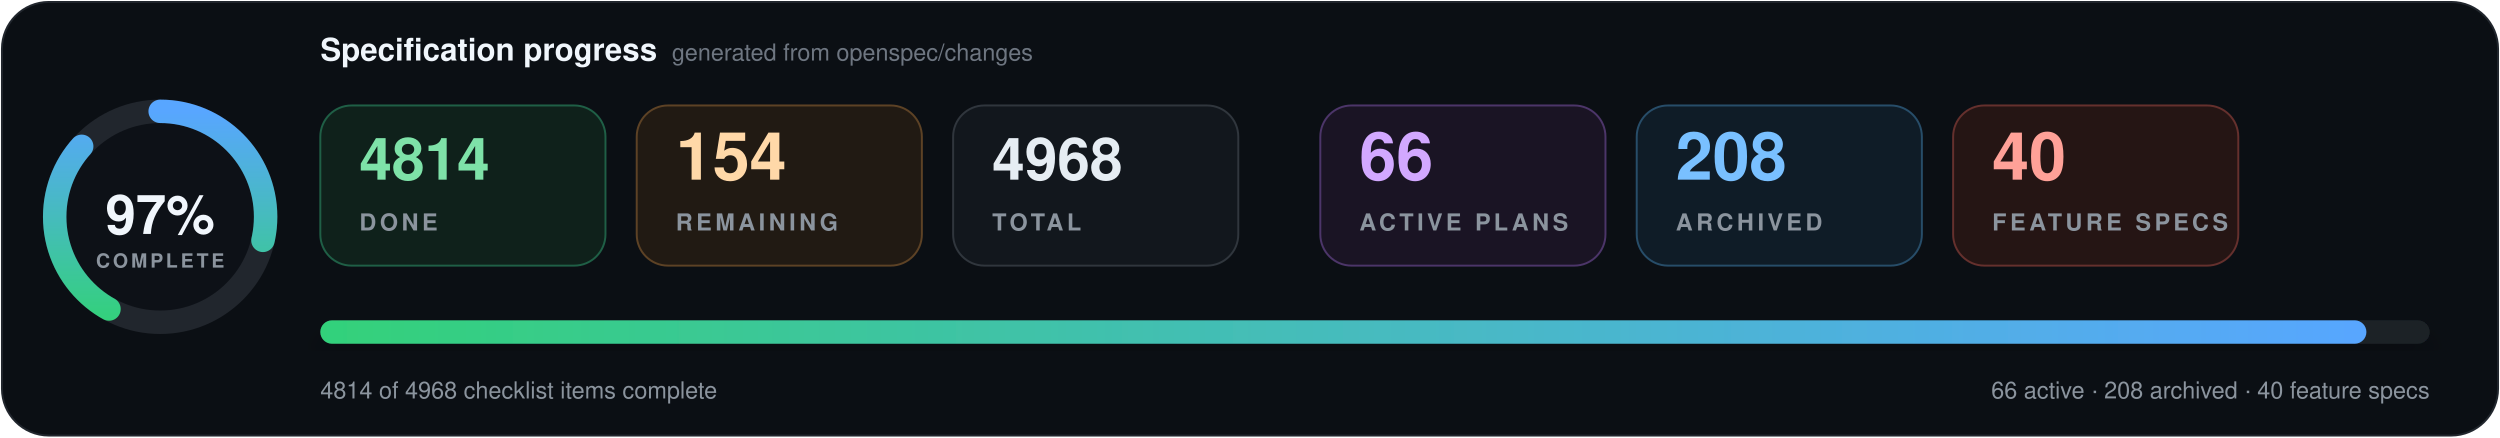
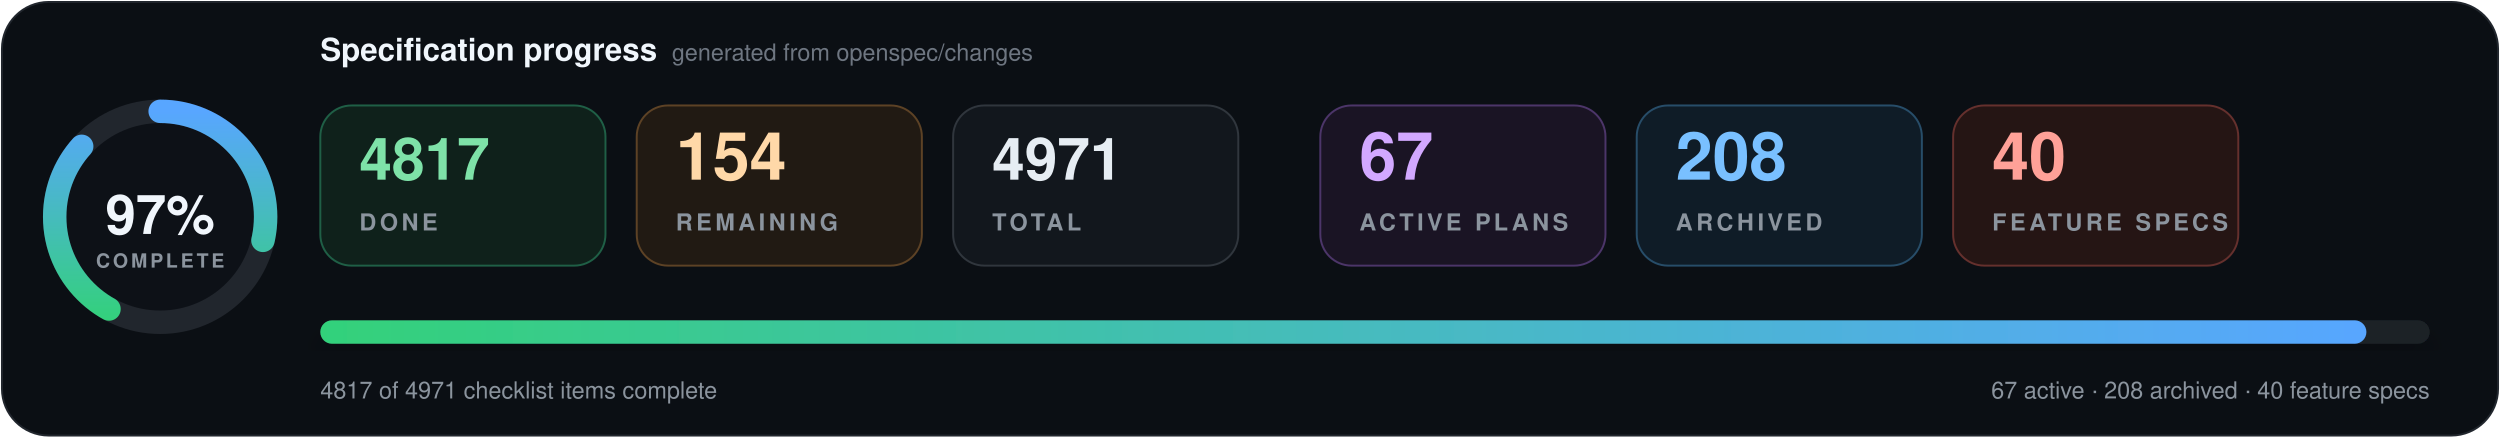
- <svg xmlns="http://www.w3.org/2000/svg" data-cache-version="1793741765" width="1280" height="224" viewBox="0 0 1280 224" role="img" aria-labelledby="title description" font-family="system-ui, -apple-system, BlinkMacSystemFont, 'Segoe UI', Helvetica, Arial, sans-serif" font-variant-numeric="tabular-nums">
+ <svg xmlns="http://www.w3.org/2000/svg" data-cache-version="1793785062" width="1280" height="224" viewBox="0 0 1280 224" role="img" aria-labelledby="title description" font-family="system-ui, -apple-system, BlinkMacSystemFont, 'Segoe UI', Helvetica, Arial, sans-serif" font-variant-numeric="tabular-nums">
  <defs>
    <linearGradient id="progress" x1="0" x2="1">
      <stop offset="0" stop-color="#33d17a" />
      <stop offset="1" stop-color="#58a6ff" />
    </linearGradient>
    <filter id="shadow" x="-10%" y="-20%" width="120%" height="150%">
      <feDropShadow dx="0" dy="7" stdDeviation="9" flood-color="#000" flood-opacity=".28" />
    </filter>
  </defs>
  <rect x="1" y="1" width="1278" height="222" rx="24" fill="#0b0f14" stroke="#21262d" />
  <g transform="translate(82 111)">
    <circle r="54" fill="#0d1117" stroke="#21262d" stroke-width="12" />
    <circle r="54" fill="none" stroke="url(#progress)" stroke-width="12" stroke-linecap="round" pathLength="100" stroke-dasharray="97 100" transform="rotate(-90)" />
    <text y="-1" text-anchor="middle" dominant-baseline="middle" fill="#f0f6fc" font-size="28" font-weight="800">97%</text>
    <text y="26" text-anchor="middle" fill="#8b949e" font-size="10" font-weight="700" letter-spacing="1.5">COMPLETE</text>
  </g>
  <text x="164" y="31" fill="#f0f6fc" font-size="16" font-weight="750">Specification progress</text>
  <text x="344" y="31" fill="#6e7681" font-size="12">generated from openspec/changes</text>
  <g transform="translate(164 54)">
    <rect width="146" height="82" rx="16" fill="#0f211b" stroke="#1f5f46" />
-     <text x="20" y="38" fill="#7ee2a8" font-size="30" font-weight="750">4814</text>
+     <text x="20" y="38" fill="#7ee2a8" font-size="30" font-weight="750">4817</text>
    <text x="20" y="64" fill="#8b949e" font-size="12" font-weight="700" letter-spacing="1.8">DONE</text>
  </g>
  <g transform="translate(326 54)">
    <rect width="146" height="82" rx="16" fill="#211a13" stroke="#5d4225" />
    <text x="20" y="38" fill="#ffd8a8" font-size="34" font-weight="750">154</text>
    <text x="20" y="64" fill="#8b949e" font-size="12" font-weight="700" letter-spacing="1.8">REMAINING</text>
  </g>
  <g transform="translate(488 54)">
    <rect width="146" height="82" rx="16" fill="#12171d" stroke="#30363d" />
-     <text x="20" y="38" fill="#e6edf3" font-size="30" font-weight="750">4968</text>
+     <text x="20" y="38" fill="#e6edf3" font-size="30" font-weight="750">4971</text>
    <text x="20" y="64" fill="#8b949e" font-size="12" font-weight="700" letter-spacing="1.8">TOTAL</text>
  </g>
  <g transform="translate(676 54)">
    <rect width="146" height="82" rx="16" fill="#1a1424" stroke="#4c3569" />
-     <text x="20" y="38" fill="#d2a8ff" font-size="34" font-weight="750">66</text>
+     <text x="20" y="38" fill="#d2a8ff" font-size="34" font-weight="750">67</text>
    <text x="20" y="64" fill="#8b949e" font-size="12" font-weight="700" letter-spacing="1.8">ACTIVE PLANS</text>
  </g>
  <g transform="translate(838 54)">
    <rect width="146" height="82" rx="16" fill="#0f1c27" stroke="#274d69" />
    <text x="20" y="38" fill="#79c0ff" font-size="34" font-weight="750">208</text>
    <text x="20" y="64" fill="#8b949e" font-size="12" font-weight="700" letter-spacing="1.8">ARCHIVED</text>
  </g>
  <g transform="translate(1000 54)">
    <rect width="146" height="82" rx="16" fill="#251514" stroke="#65302d" />
    <text x="20" y="38" fill="#ffa198" font-size="34" font-weight="750">40</text>
    <text x="20" y="64" fill="#8b949e" font-size="12" font-weight="700" letter-spacing="1.8">FEATURE SPECS</text>
  </g>
  <g filter="url(#shadow)">
    <rect x="164" y="164" width="1080" height="12" rx="6" fill="#1b2128" />
    <rect x="164" y="164" width="1047.6" height="12" rx="6" fill="url(#progress)" />
  </g>
-   <text x="164" y="204" fill="#8b949e" font-size="12">4814 of 4968 checklist items complete</text>
-   <text x="1244" y="204" text-anchor="end" fill="#8b949e" font-size="12">66 active · 208 archived · 40 feature specs</text>
+   <text x="164" y="204" fill="#8b949e" font-size="12">4817 of 4971 checklist items complete</text>
+   <text x="1244" y="204" text-anchor="end" fill="#8b949e" font-size="12">67 active · 208 archived · 40 feature specs</text>
</svg>
